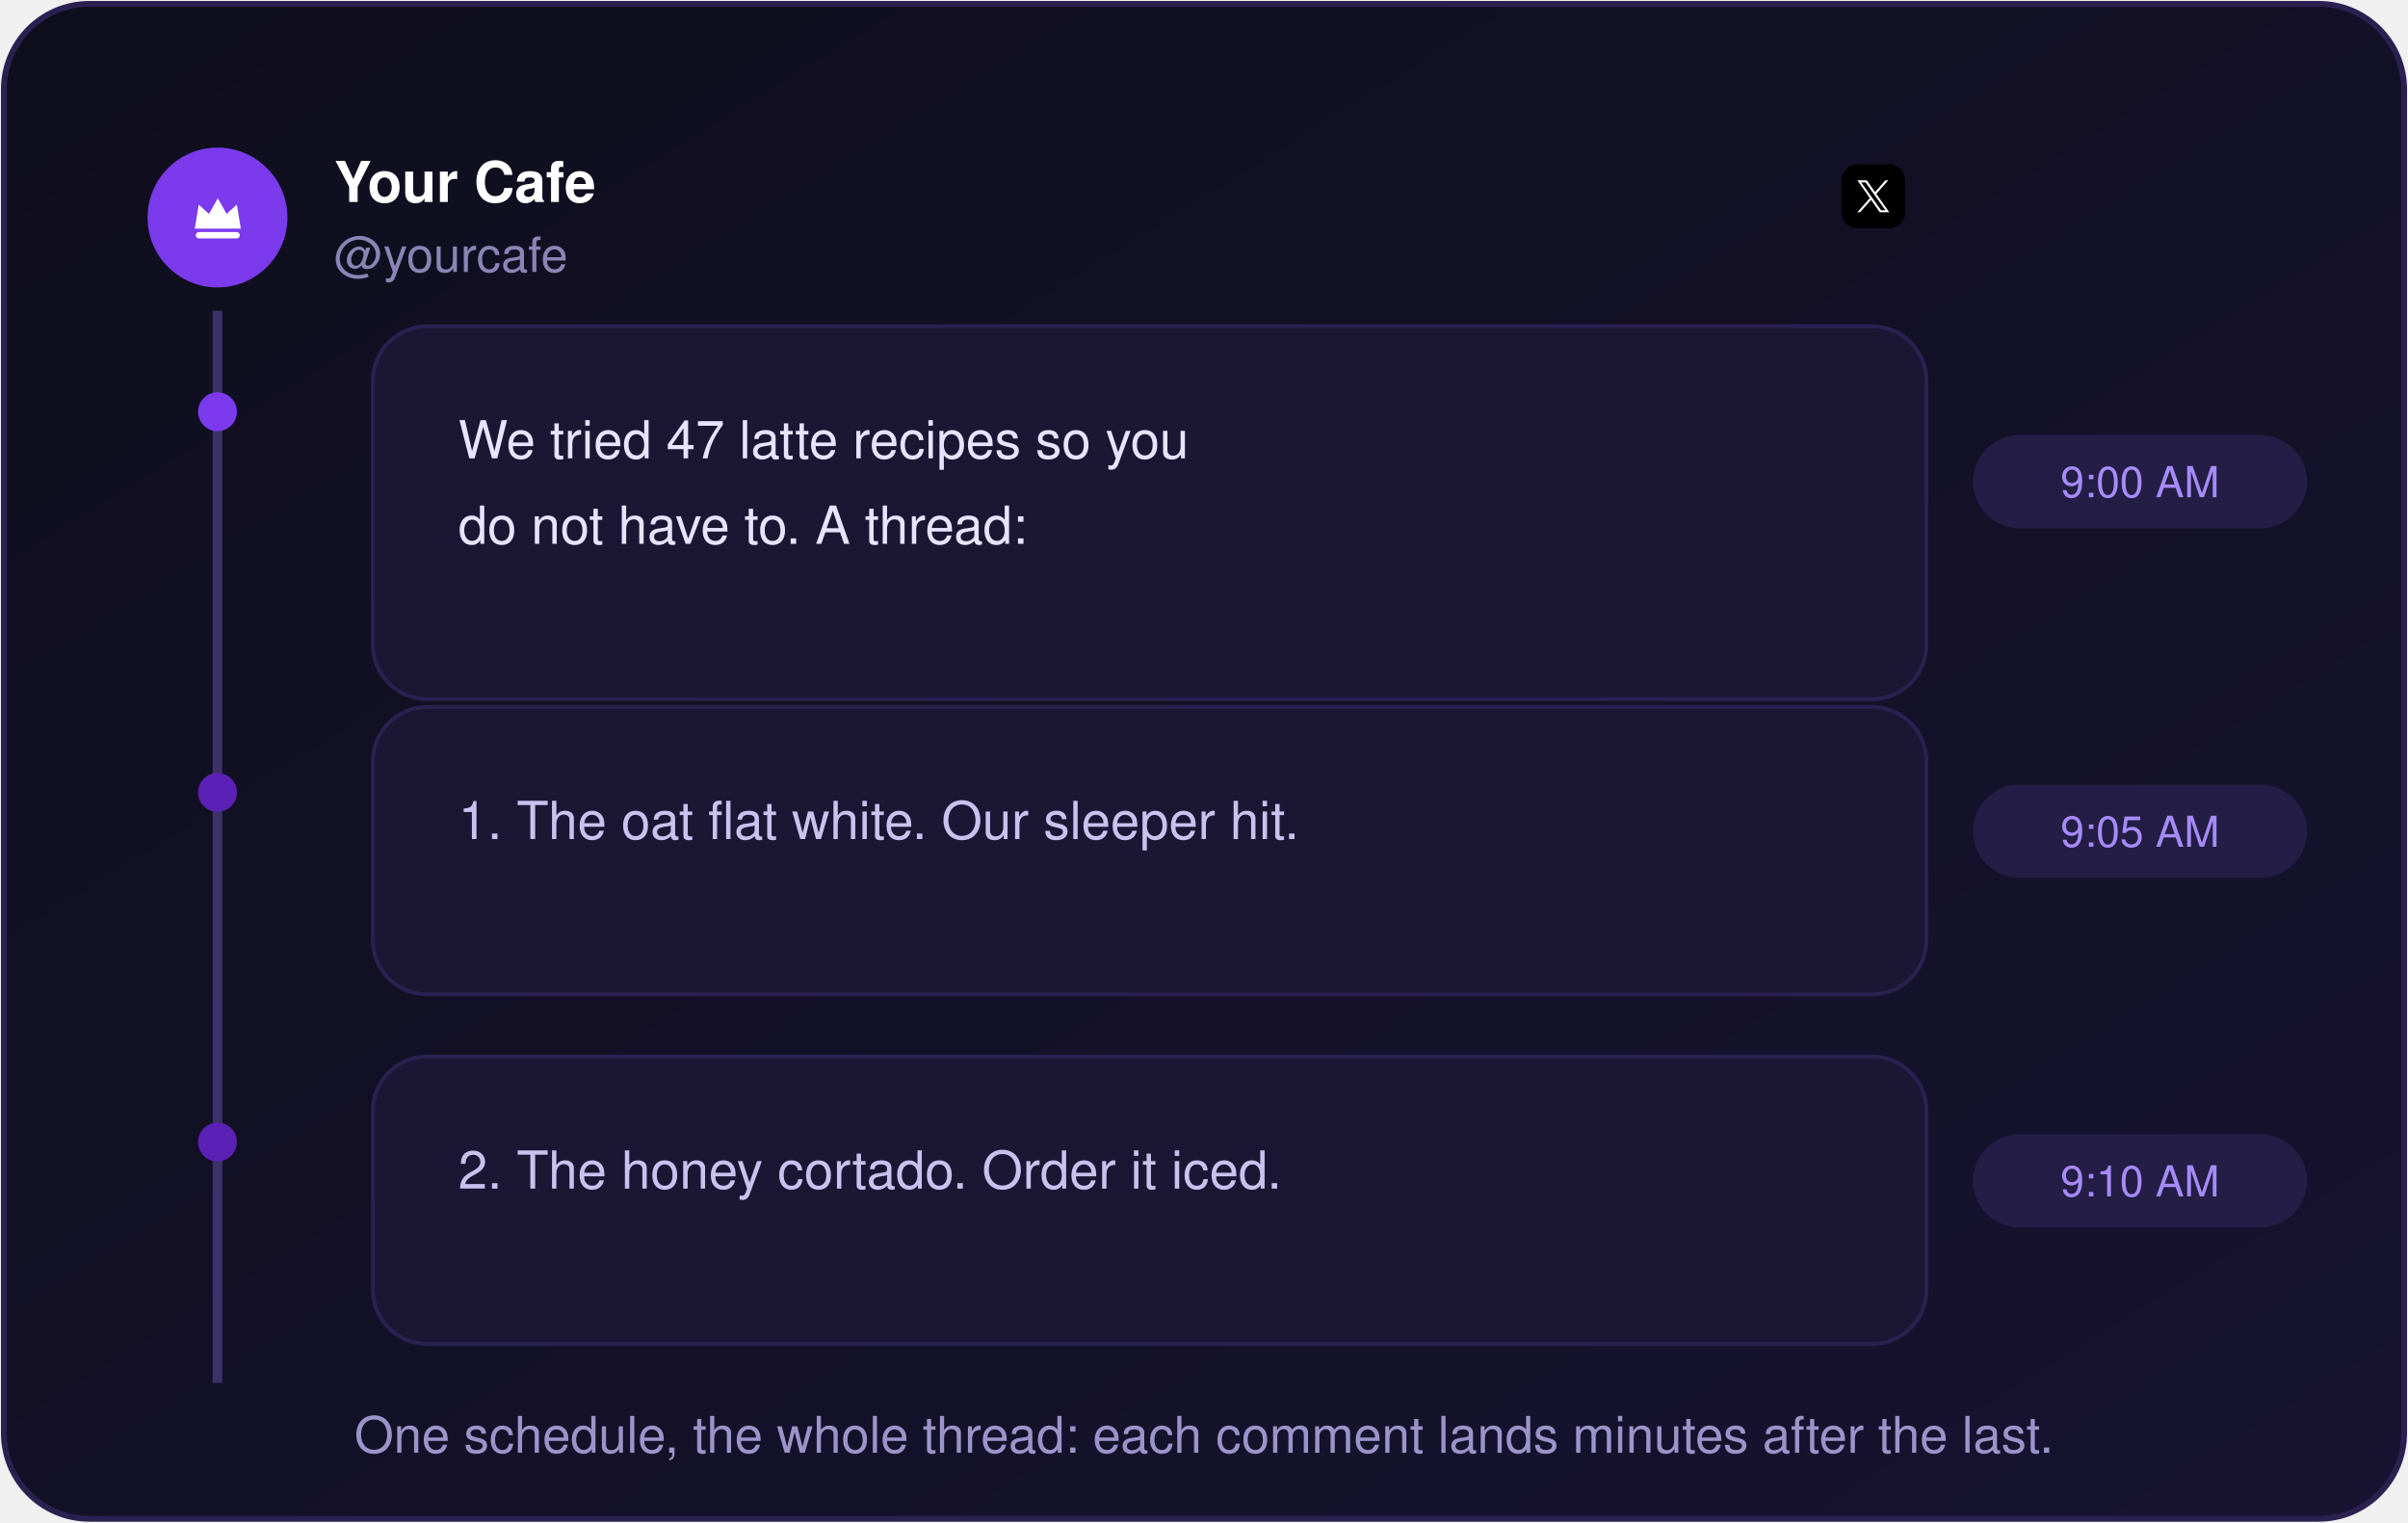
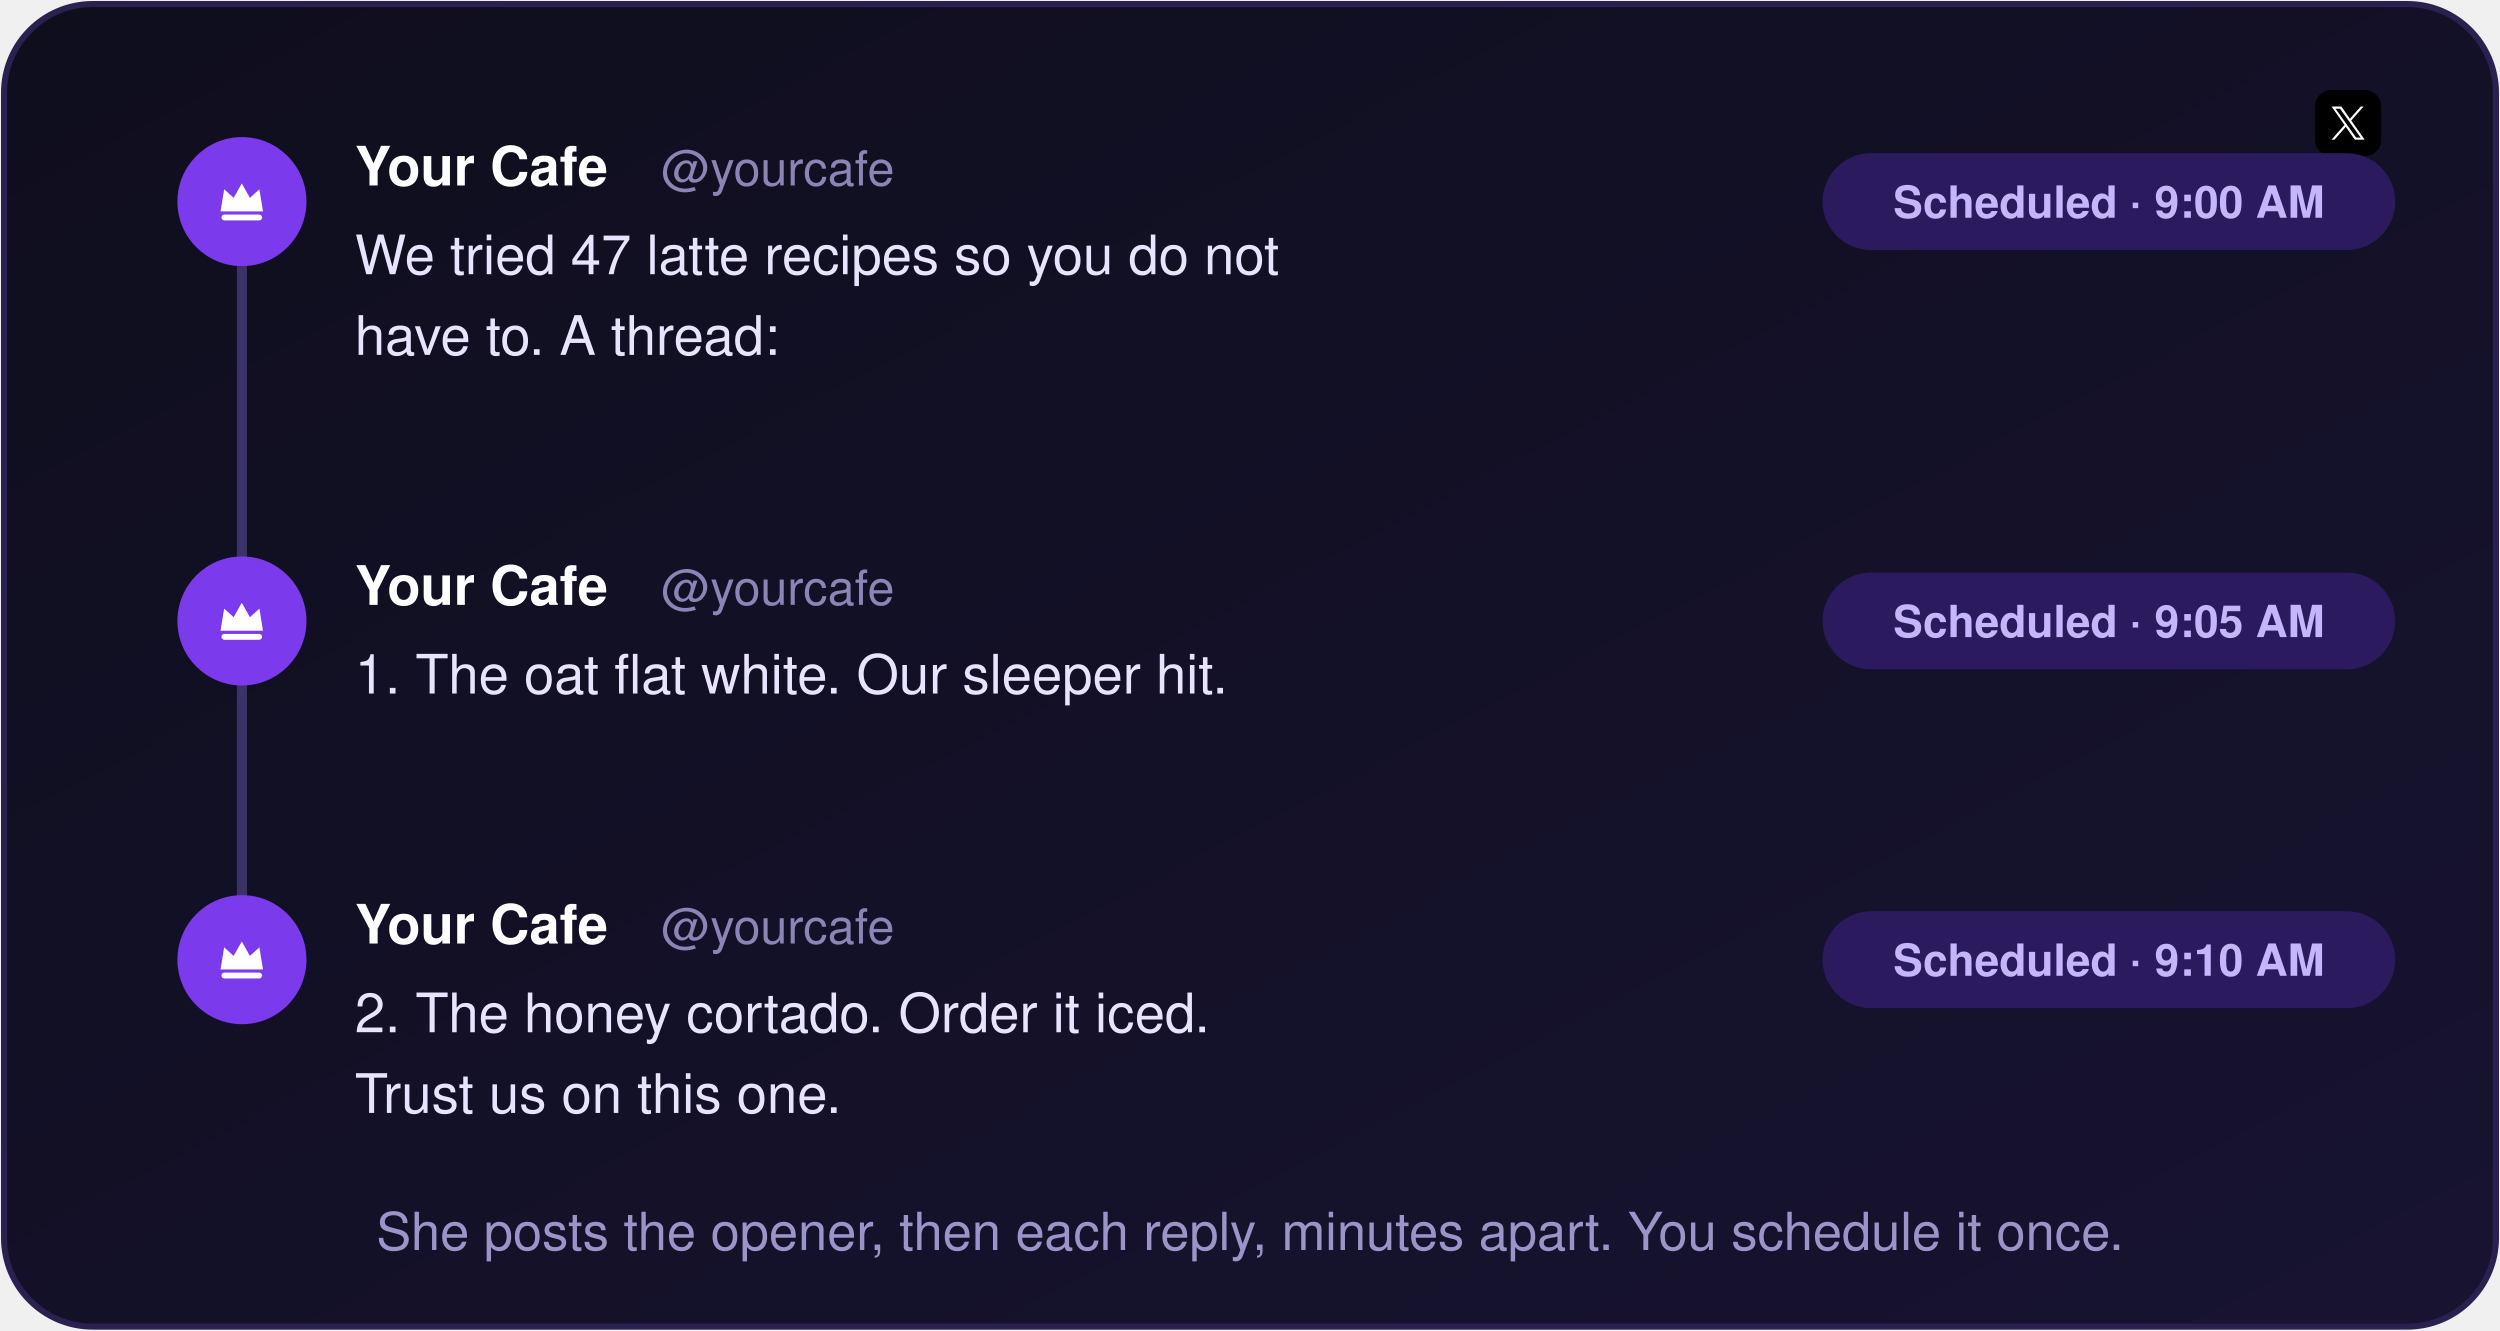
- <svg xmlns="http://www.w3.org/2000/svg" width="620" height="392" viewBox="0 0 620 392" role="img" aria-label="One schedule, a whole thread: the post and its follow-up comments go out minutes apart, in order">
+ <svg xmlns="http://www.w3.org/2000/svg" width="620" height="330" viewBox="0 0 620 330" role="img" aria-label="One schedule publishes a whole thread: opener at 9:00, each follow-up minutes later, in order">
  <defs>
    <linearGradient id="bg" x1="0" y1="0" x2="1" y2="1">
      <stop offset="0" stop-color="#0f0e1d" />
      <stop offset="1" stop-color="#171331" />
    </linearGradient>
  </defs>
-   <rect x="1" y="1" width="618" height="390" rx="22" fill="url(#bg)" stroke="#2a2150" stroke-width="1.5" />
-   <circle cx="56" cy="56" r="18" fill="#7c3aed" />
-   <g transform="translate(46,46) scale(0.63)">
+   <rect x="1" y="1" width="618" height="328" rx="22" fill="url(#bg)" stroke="#2a2150" stroke-width="1.5" />
+   <svg viewBox="0 0 64 64" width="22" height="22" x="574" y="22">
+     <rect x="0.339" y="0.925" width="47.777" height="47.777" rx="11.944" fill="black" />
+     <path d="M26.503 22.985L35.397 12.869H33.289L25.563 21.651L19.397 12.869H12.283L21.61 26.15L12.283 36.758H14.39L22.544 27.482L29.058 36.758H36.172L26.503 22.985ZM23.616 26.267L22.669 24.944L15.15 14.424H18.388L24.457 22.917L25.4 24.24L33.288 35.279H30.051L23.616 26.267Z" fill="white" />
+   </svg>
+   <line x1="60" y1="66" x2="60" y2="252" stroke="#3b3268" stroke-width="2.5" />
+   <circle cx="60" cy="50" r="16" fill="#7c3aed" />
+   <g transform="translate(51,41) scale(0.56)">
    <path d="M6.6 20.4 L8.2 10.6 L12.4 14.4 L16 8 L19.6 14.4 L23.8 10.6 L25.4 20.4 Z" fill="#ffffff" />
    <rect x="7" y="21.8" width="18" height="2.6" rx="1.3" fill="#ffffff" />
  </g>
-   <text x="86" y="52" font-family="'Segoe UI',Helvetica,Arial,sans-serif" font-size="14.5" font-weight="700" fill="#ffffff">Your Cafe</text>
-   <text x="86" y="70" font-family="'Segoe UI',Helvetica,Arial,sans-serif" font-size="12.5" fill="#8b84b5">@yourcafe</text>
-   <svg viewBox="0 0 64 64" width="22" height="22" x="474" y="42">
-     <rect x="0.339" y="0.925" width="47.777" height="47.777" rx="11.944" fill="black" />
-     <path d="M26.503 22.985L35.397 12.869H33.289L25.563 21.651L19.397 12.869H12.283L21.61 26.15L12.283 36.758H14.39L22.544 27.482L29.058 36.758H36.172L26.503 22.985ZM23.616 26.267L22.669 24.944L15.15 14.424H18.388L24.457 22.917L25.4 24.24L33.288 35.279H30.051L23.616 26.267Z" fill="white" />
-   </svg>
-   <line x1="56" y1="80" x2="56" y2="356" stroke="#3b3268" stroke-width="2.5" />
-   <circle cx="56" cy="106" r="5" fill="#7c3aed" />
-   <circle cx="56" cy="204" r="5" fill="#5b21b6" />
-   <circle cx="56" cy="294" r="5" fill="#5b21b6" />
-   <rect x="96" y="84" width="400" height="96" rx="14" fill="#1b1633" stroke="#2a2150" stroke-width="1" />
-   <text x="118" y="118" font-family="'Segoe UI',Helvetica,Arial,sans-serif" font-size="13.5" fill="#e8e3ff">We tried 47 latte recipes so you</text>
-   <text x="118" y="140" font-family="'Segoe UI',Helvetica,Arial,sans-serif" font-size="13.5" fill="#e8e3ff">do not have to. A thread:</text>
-   <rect x="508" y="112" width="86" height="24" rx="12" fill="#241d45" />
-   <text x="551" y="128" text-anchor="middle" font-family="'Segoe UI',Helvetica,Arial,sans-serif" font-size="11" fill="#a78bfa">9:00 AM</text>
-   <rect x="96" y="182" width="400" height="74" rx="14" fill="#1b1633" stroke="#2a2150" stroke-width="1" />
-   <text x="118" y="216" font-family="'Segoe UI',Helvetica,Arial,sans-serif" font-size="13.5" fill="#c9c2ef">1. The oat flat white. Our sleeper hit.</text>
-   <rect x="508" y="202" width="86" height="24" rx="12" fill="#241d45" />
-   <text x="551" y="218" text-anchor="middle" font-family="'Segoe UI',Helvetica,Arial,sans-serif" font-size="11" fill="#a78bfa">9:05 AM</text>
-   <rect x="96" y="272" width="400" height="74" rx="14" fill="#1b1633" stroke="#2a2150" stroke-width="1" />
-   <text x="118" y="306" font-family="'Segoe UI',Helvetica,Arial,sans-serif" font-size="13.5" fill="#c9c2ef">2. The honey cortado. Order it iced.</text>
-   <rect x="508" y="292" width="86" height="24" rx="12" fill="#241d45" />
-   <text x="551" y="308" text-anchor="middle" font-family="'Segoe UI',Helvetica,Arial,sans-serif" font-size="11" fill="#a78bfa">9:10 AM</text>
-   <text x="310" y="374" text-anchor="middle" font-family="'Segoe UI',Helvetica,Arial,sans-serif" font-size="13" fill="#9c94c9">One schedule, the whole thread: each comment lands minutes after the last.</text>
+   <text x="88" y="46" font-family="'Segoe UI',Helvetica,Arial,sans-serif" font-size="13.5" font-weight="700" fill="#ffffff">Your Cafe</text>
+   <text x="164" y="46" font-family="'Segoe UI',Helvetica,Arial,sans-serif" font-size="12" fill="#8b84b5">@yourcafe</text>
+   <text x="88" y="68" font-family="'Segoe UI',Helvetica,Arial,sans-serif" font-size="13.5" fill="#e8e3ff">We tried 47 latte recipes so you do not</text>
+   <text x="88" y="88" font-family="'Segoe UI',Helvetica,Arial,sans-serif" font-size="13.5" fill="#e8e3ff">have to. A thread:</text>
+   <rect x="452" y="38" width="142" height="24" rx="12" fill="#2b1b5e" />
+   <text x="523" y="54" text-anchor="middle" font-family="'Segoe UI',Helvetica,Arial,sans-serif" font-size="11" font-weight="600" fill="#c4b5fd">Scheduled · 9:00 AM</text>
+   <circle cx="60" cy="154" r="16" fill="#7c3aed" />
+   <g transform="translate(51,145) scale(0.56)">
+     <path d="M6.6 20.4 L8.2 10.6 L12.4 14.4 L16 8 L19.6 14.4 L23.8 10.6 L25.4 20.4 Z" fill="#ffffff" />
+     <rect x="7" y="21.8" width="18" height="2.6" rx="1.3" fill="#ffffff" />
+   </g>
+   <text x="88" y="150" font-family="'Segoe UI',Helvetica,Arial,sans-serif" font-size="13.5" font-weight="700" fill="#ffffff">Your Cafe</text>
+   <text x="164" y="150" font-family="'Segoe UI',Helvetica,Arial,sans-serif" font-size="12" fill="#8b84b5">@yourcafe</text>
+   <text x="88" y="172" font-family="'Segoe UI',Helvetica,Arial,sans-serif" font-size="13.5" fill="#e8e3ff">1. The oat flat white. Our sleeper hit.</text>
+   <rect x="452" y="142" width="142" height="24" rx="12" fill="#2b1b5e" />
+   <text x="523" y="158" text-anchor="middle" font-family="'Segoe UI',Helvetica,Arial,sans-serif" font-size="11" font-weight="600" fill="#c4b5fd">Scheduled · 9:05 AM</text>
+   <circle cx="60" cy="238" r="16" fill="#7c3aed" />
+   <g transform="translate(51,229) scale(0.56)">
+     <path d="M6.6 20.4 L8.2 10.6 L12.4 14.4 L16 8 L19.6 14.4 L23.8 10.6 L25.4 20.4 Z" fill="#ffffff" />
+     <rect x="7" y="21.8" width="18" height="2.6" rx="1.3" fill="#ffffff" />
+   </g>
+   <text x="88" y="234" font-family="'Segoe UI',Helvetica,Arial,sans-serif" font-size="13.5" font-weight="700" fill="#ffffff">Your Cafe</text>
+   <text x="164" y="234" font-family="'Segoe UI',Helvetica,Arial,sans-serif" font-size="12" fill="#8b84b5">@yourcafe</text>
+   <text x="88" y="256" font-family="'Segoe UI',Helvetica,Arial,sans-serif" font-size="13.5" fill="#e8e3ff">2. The honey cortado. Order it iced.</text>
+   <text x="88" y="276" font-family="'Segoe UI',Helvetica,Arial,sans-serif" font-size="13.5" fill="#e8e3ff">Trust us on this one.</text>
+   <rect x="452" y="226" width="142" height="24" rx="12" fill="#2b1b5e" />
+   <text x="523" y="242" text-anchor="middle" font-family="'Segoe UI',Helvetica,Arial,sans-serif" font-size="11" font-weight="600" fill="#c4b5fd">Scheduled · 9:10 AM</text>
+   <text x="310" y="310" text-anchor="middle" font-family="'Segoe UI',Helvetica,Arial,sans-serif" font-size="13" fill="#9c94c9">She posts the opener, then each reply, minutes apart. You schedule it once.</text>
</svg>
